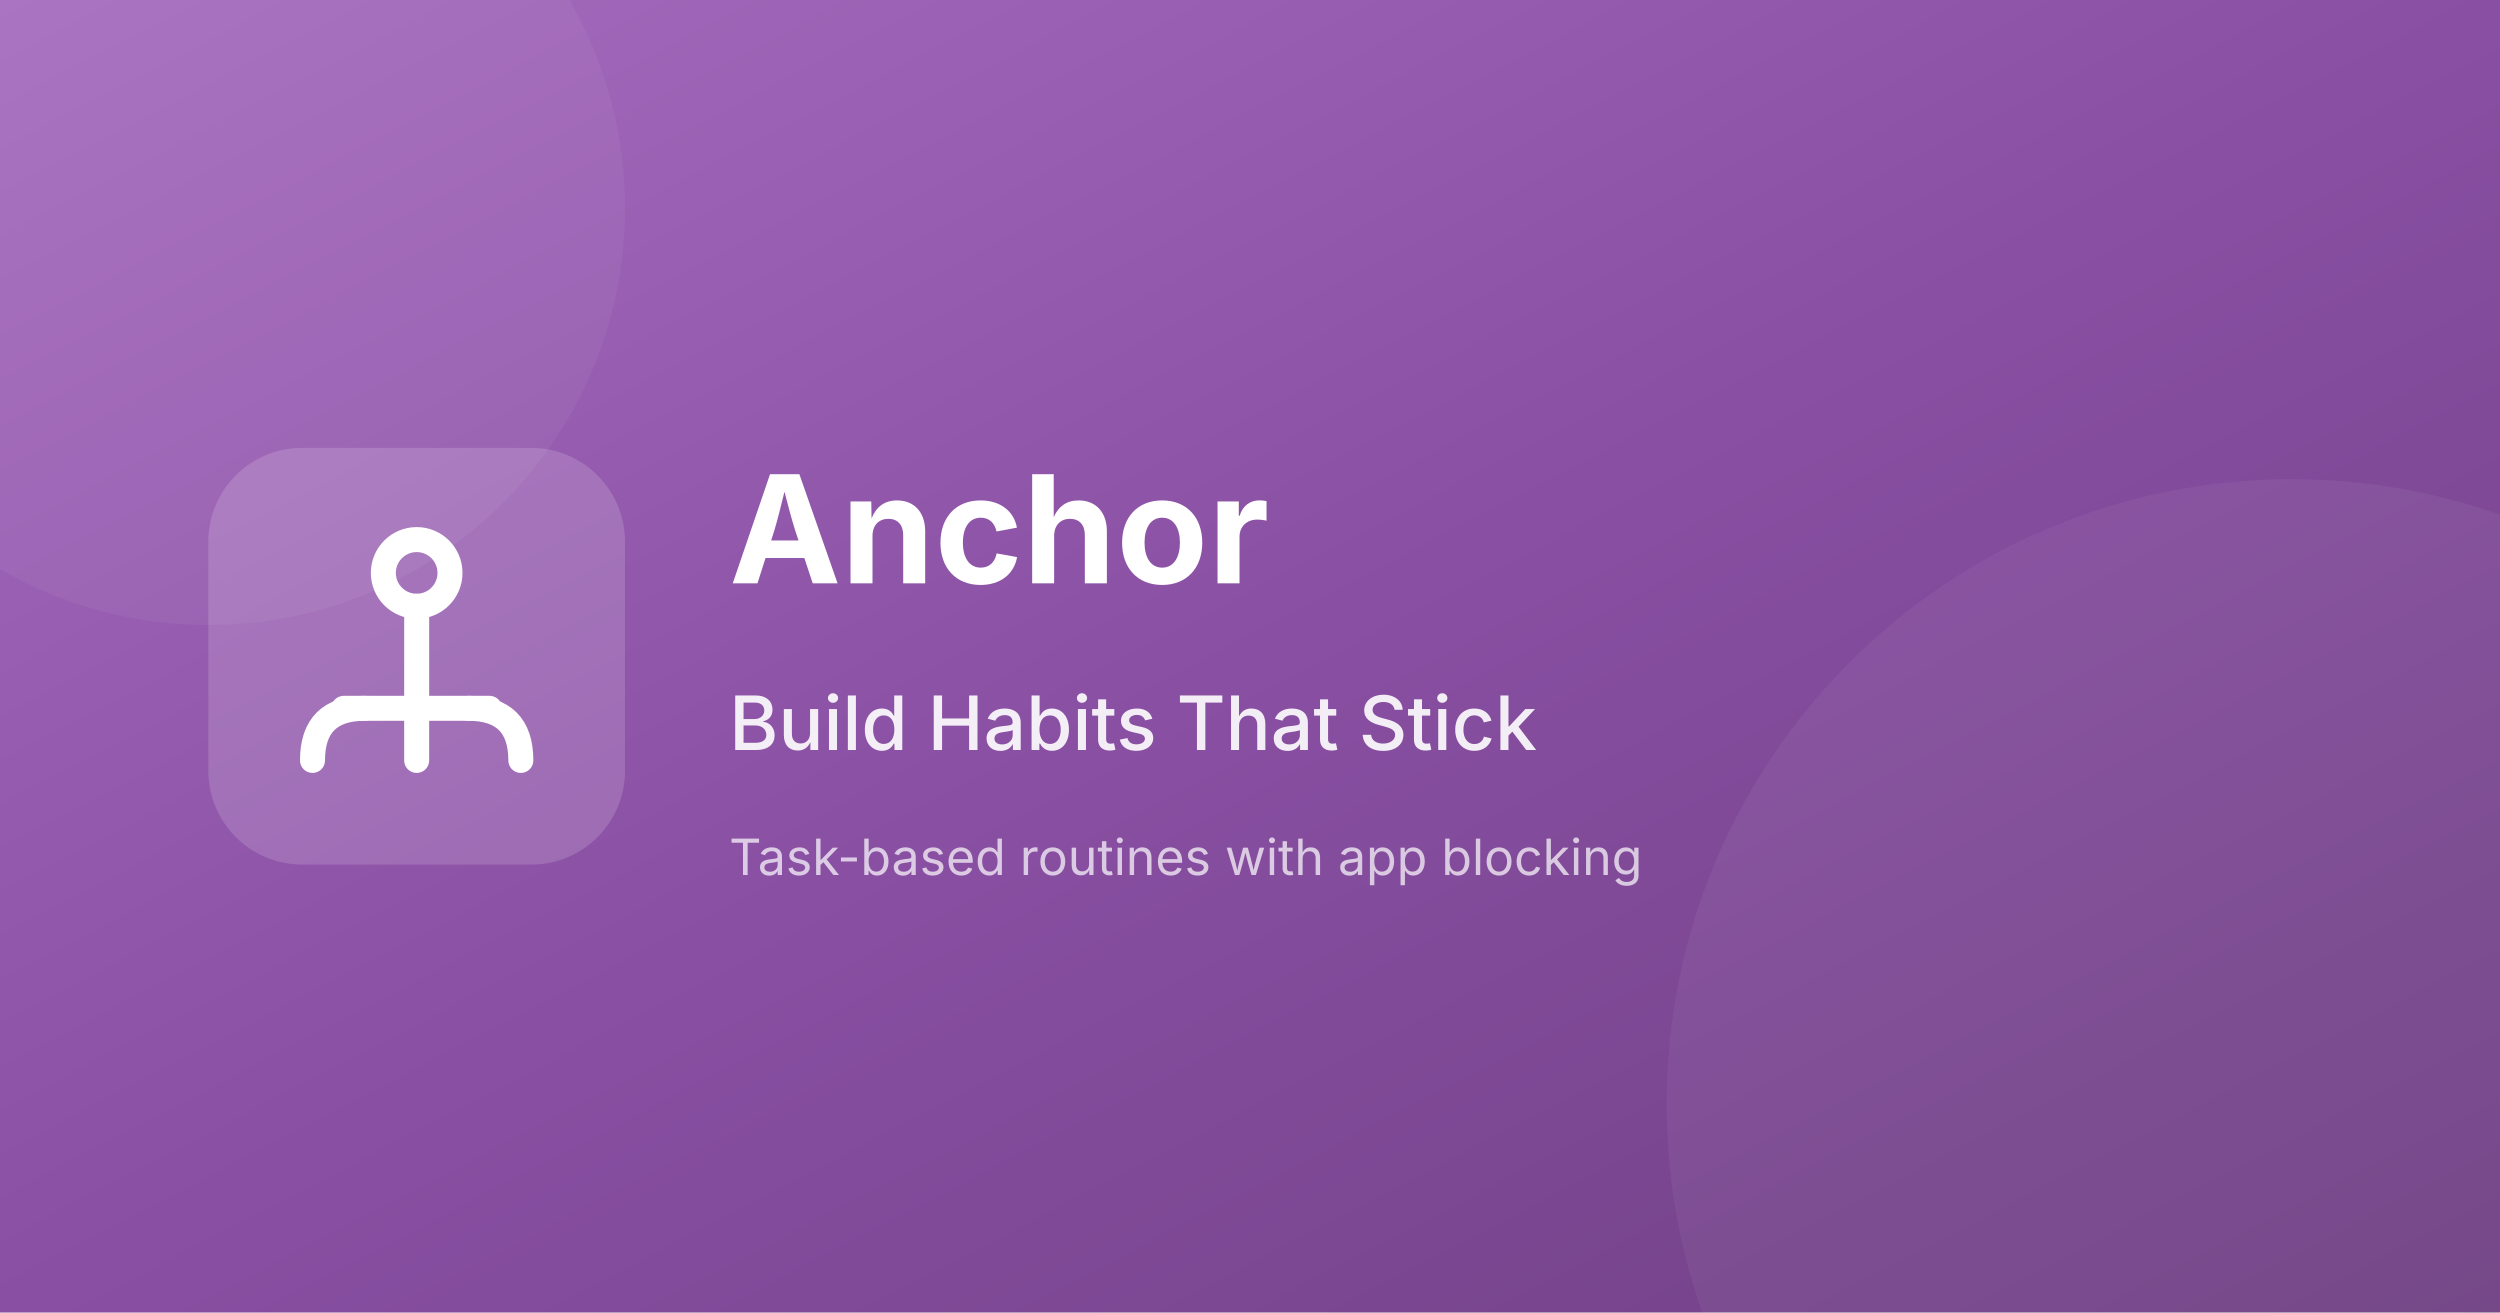
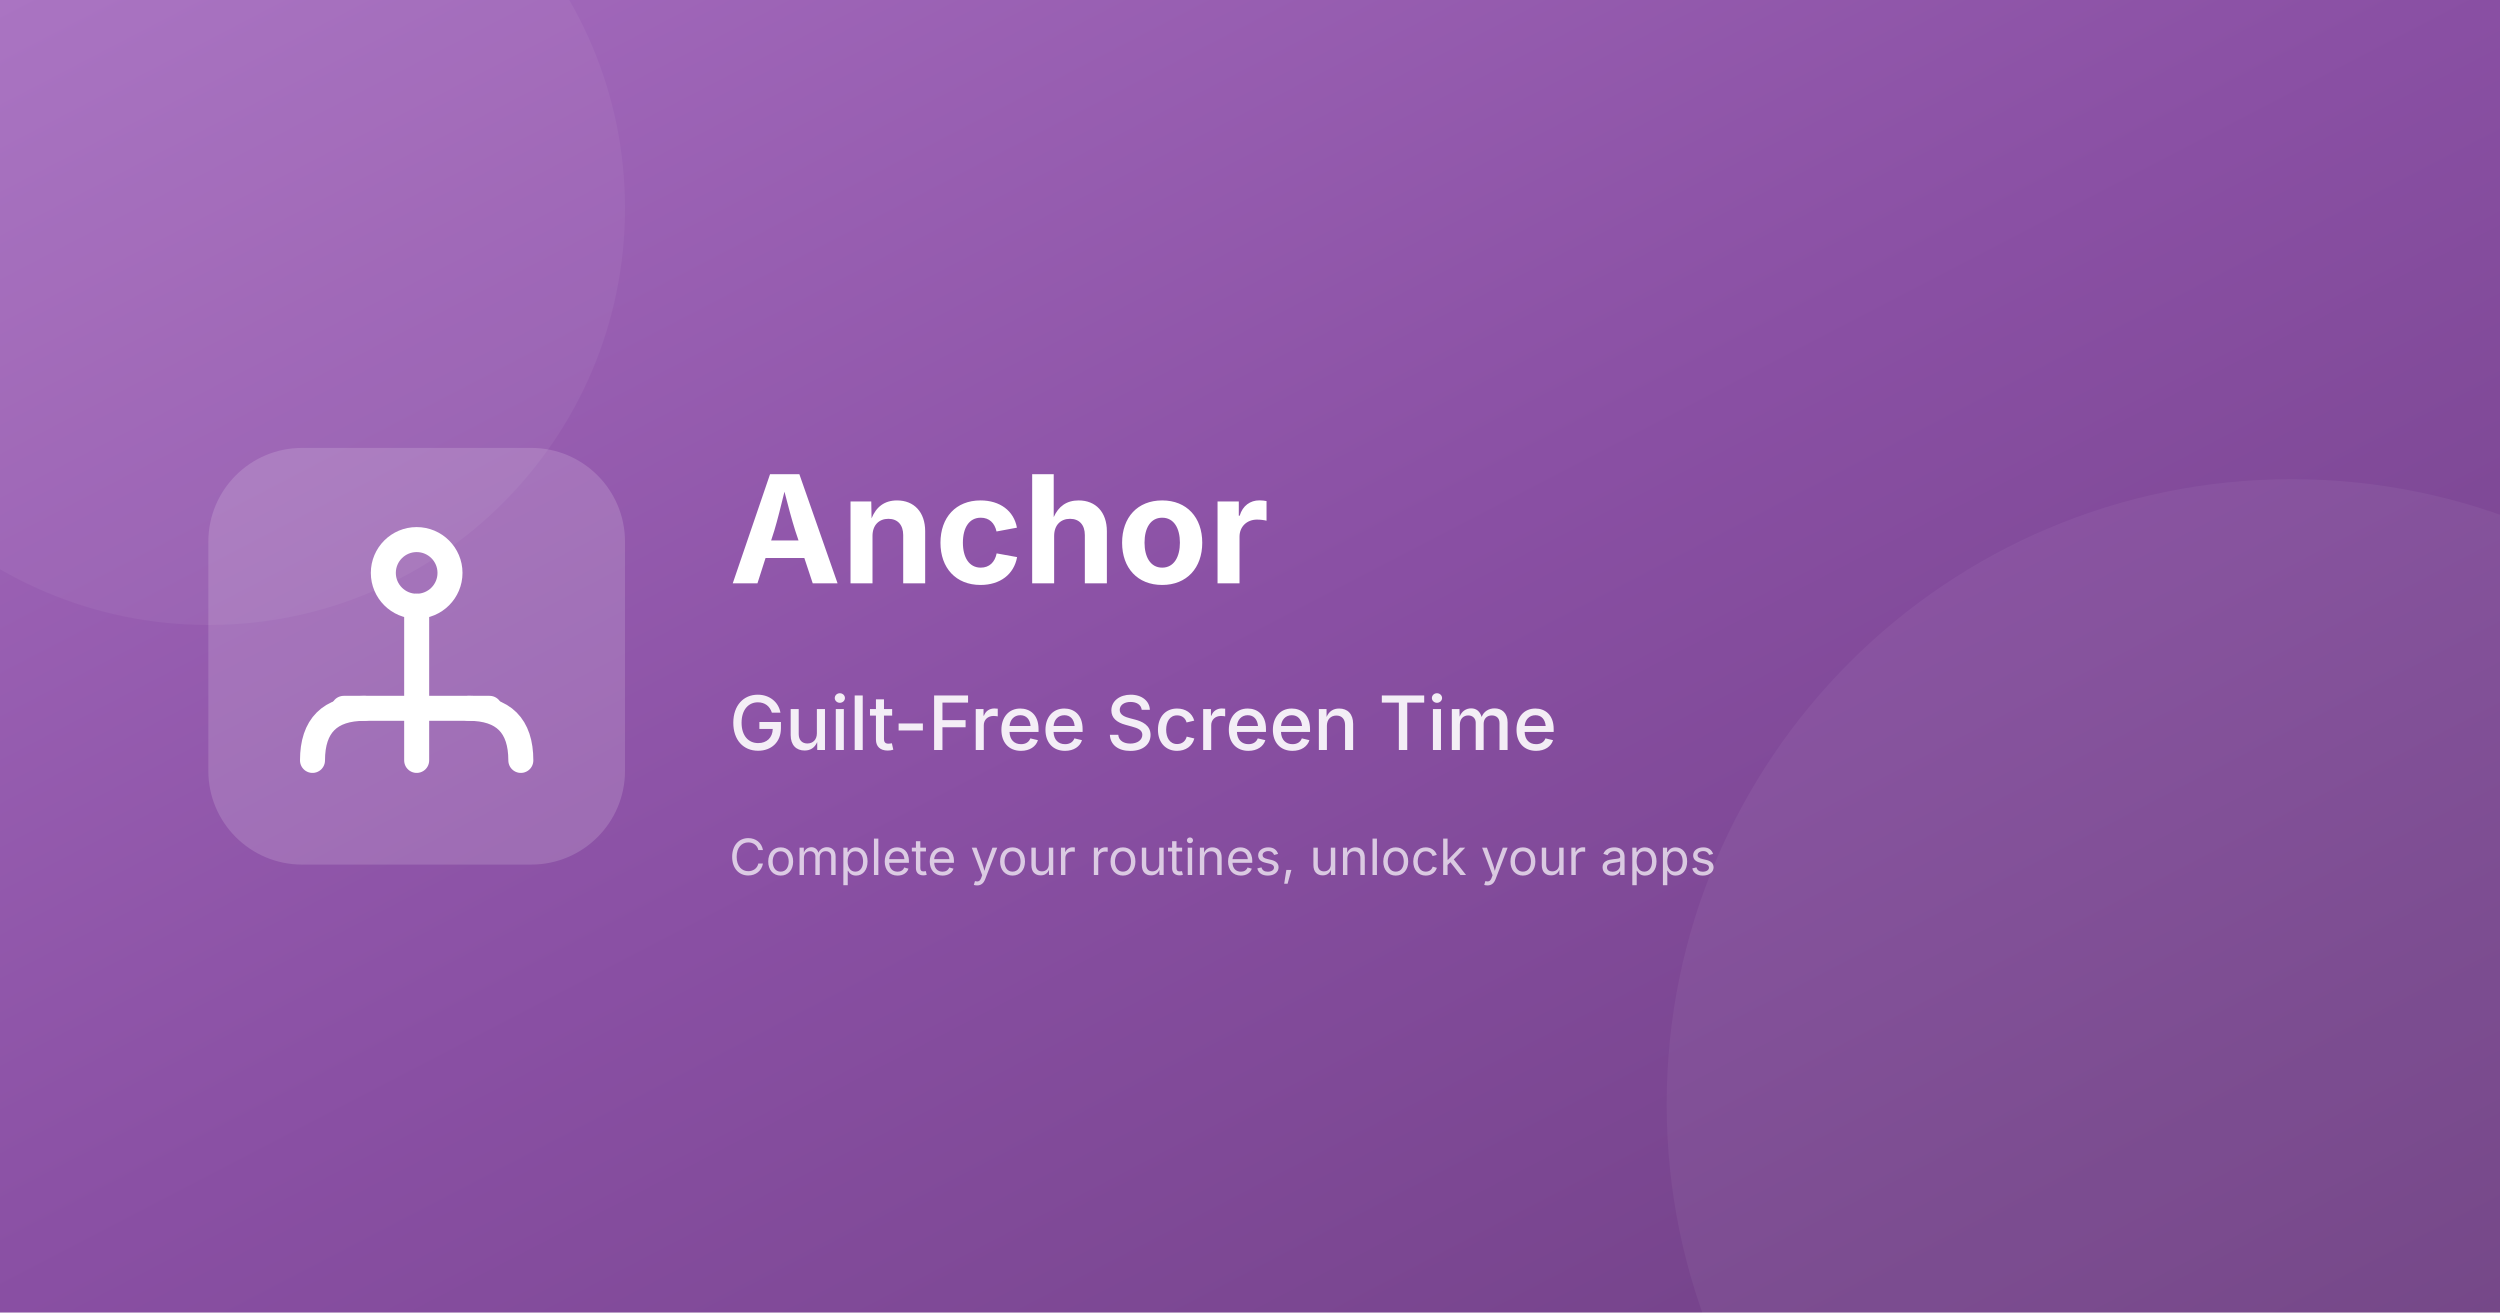
<svg xmlns="http://www.w3.org/2000/svg" viewBox="0 0 1200 630" width="1200" height="630">
  <defs>
    <linearGradient id="ogGradient" x1="0%" y1="0%" x2="100%" y2="100%">
      <stop offset="0%" style="stop-color:#a66dbf" />
      <stop offset="50%" style="stop-color:#894fa3" />
      <stop offset="100%" style="stop-color:#6e3f82" />
    </linearGradient>
  </defs>
  <rect width="1200" height="630" fill="url(#ogGradient)" />
  <circle cx="100" cy="100" r="200" fill="rgba(255,255,255,0.05)" />
  <circle cx="1100" cy="530" r="300" fill="rgba(255,255,255,0.05)" />
  <g transform="translate(100, 215)">
    <rect width="200" height="200" rx="45" fill="rgba(255,255,255,0.15)" />
    <g transform="translate(100, 100)" stroke="#fff" stroke-width="12" fill="none" stroke-linecap="round">
      <circle cx="0" cy="-40" r="16" />
      <line x1="0" y1="-24" x2="0" y2="50" />
      <line x1="-35" y1="25" x2="35" y2="25" />
      <path d="M-50 50 Q-50 25 -25 25" />
      <path d="M50 50 Q50 25 25 25" />
    </g>
  </g>
  <text x="350" y="280" fill="#fff" font-family="-apple-system, BlinkMacSystemFont, sans-serif" font-size="72" font-weight="700">Anchor</text>
-   <text x="350" y="360" fill="rgba(255,255,255,0.9)" font-family="-apple-system, BlinkMacSystemFont, sans-serif" font-size="36" font-weight="500">Build Habits That Stick</text>
-   <text x="350" y="420" fill="rgba(255,255,255,0.7)" font-family="-apple-system, BlinkMacSystemFont, sans-serif" font-size="24">Task-based routines with app blocking</text>
+   <text x="350" y="360" fill="rgba(255,255,255,0.9)" font-family="-apple-system, BlinkMacSystemFont, sans-serif" font-size="36" font-weight="500">Guilt-Free Screen Time</text>
+   <text x="350" y="420" fill="rgba(255,255,255,0.7)" font-family="-apple-system, BlinkMacSystemFont, sans-serif" font-size="24">Complete your routines, unlock your apps</text>
</svg>
